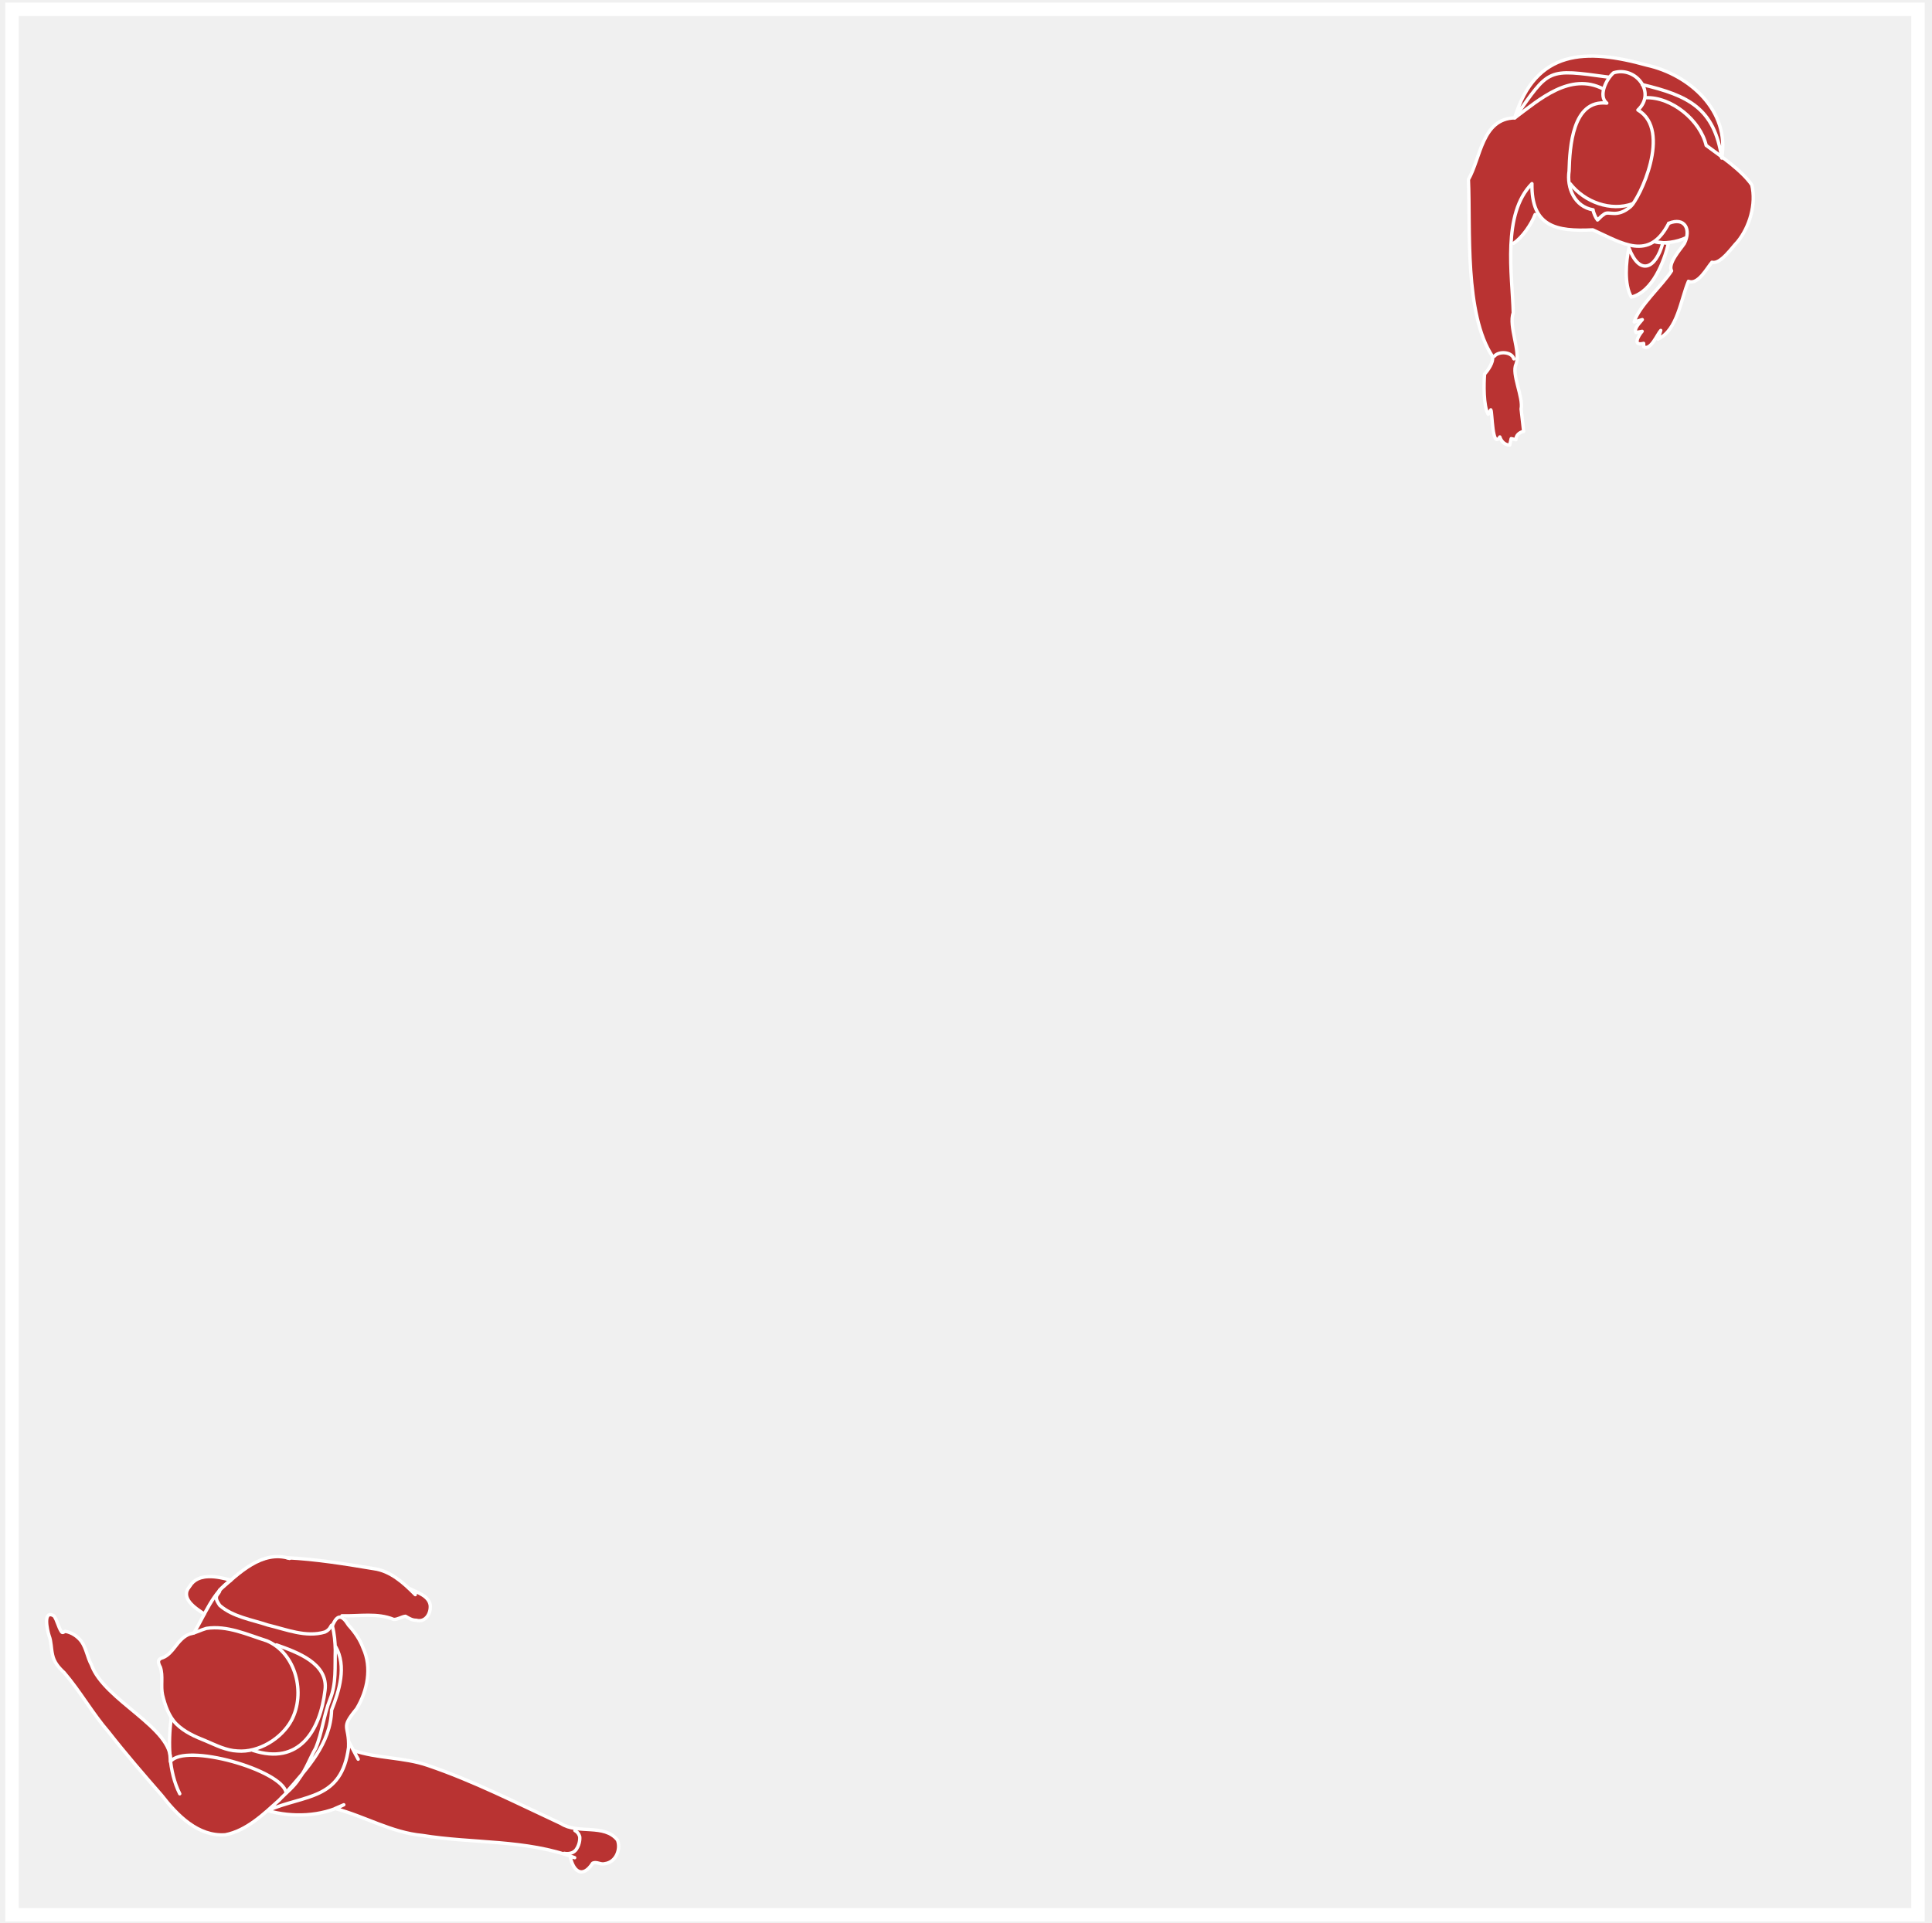
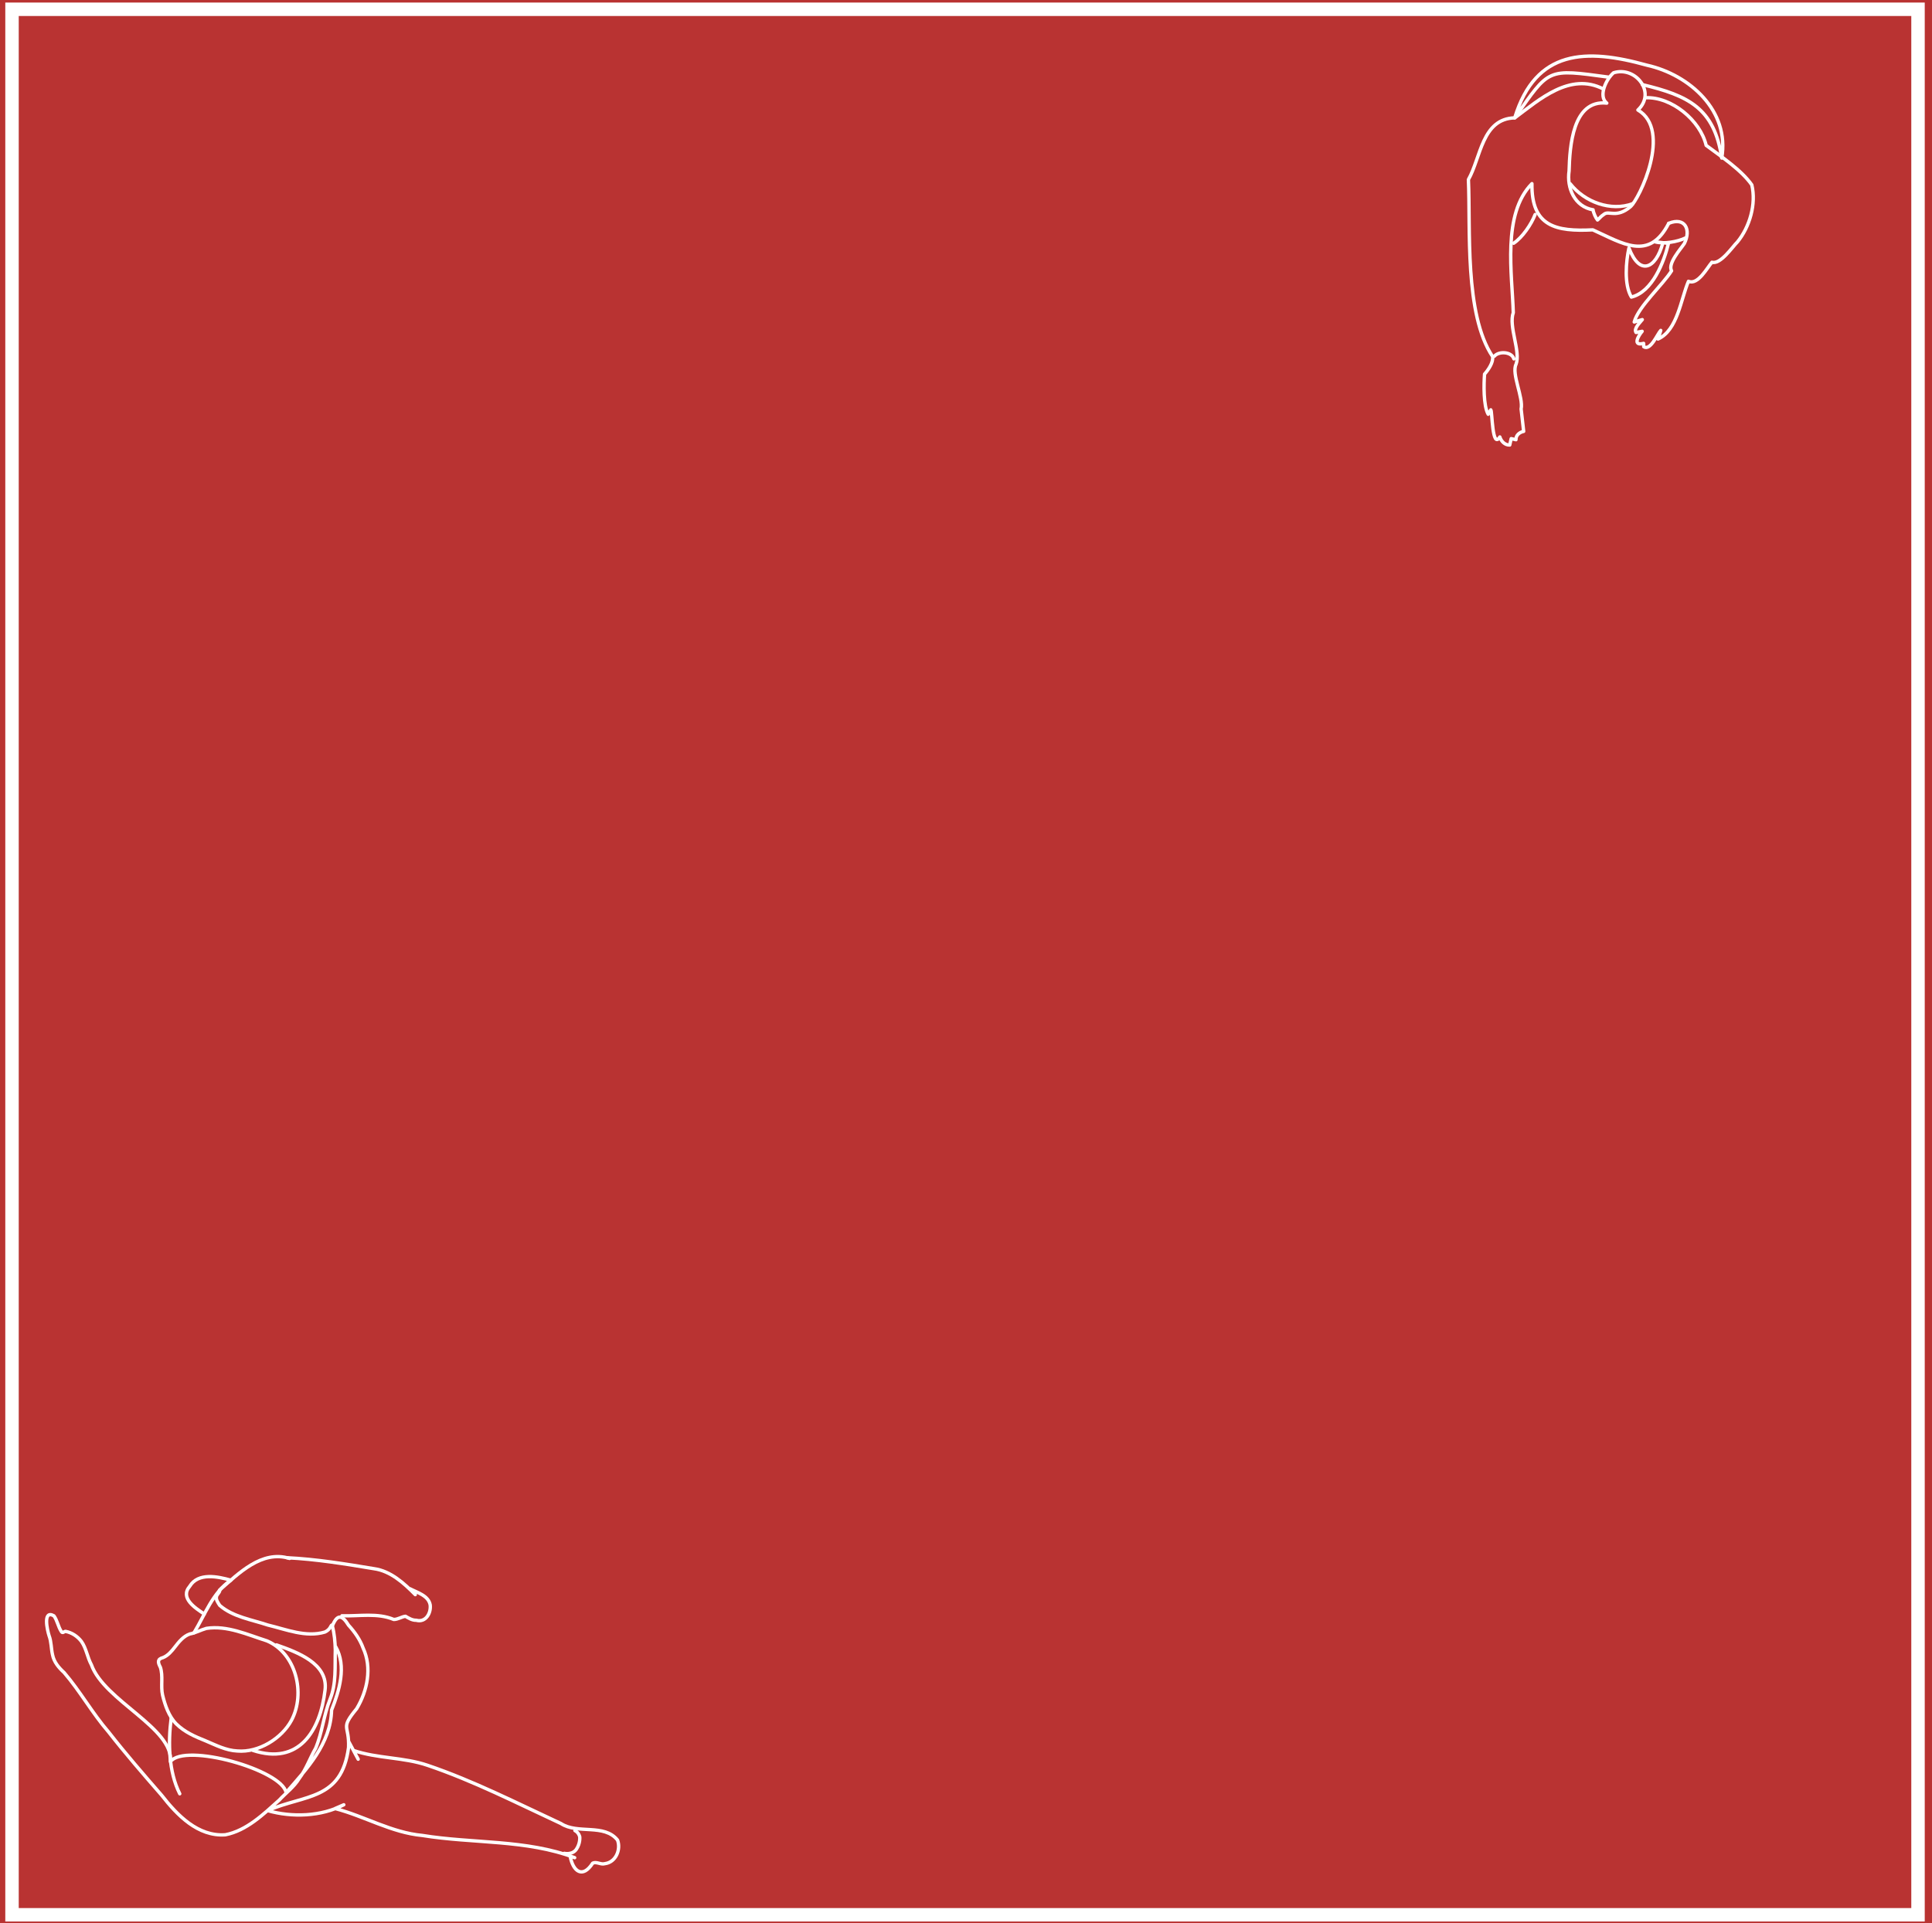
<svg xmlns="http://www.w3.org/2000/svg" width="100%" height="100%" viewBox="0 0 431 429" version="1.1" xml:space="preserve" style="fill-rule:evenodd;clip-rule:evenodd;stroke-miterlimit:10;">
  <g transform="matrix(1,0,0,1,-579,-71)">
+     <g transform="matrix(1,0,0,1,579,71)">
+       <rect x="-111" y="-127" width="655" height="680" style="fill:rgb(185,51,50);" />
+     </g>
    <g id="Layer_7">
        </g>
    <g id="Layer_5">
      <rect x="581.68" y="73.07" width="425.2" height="425.2" style="fill:none;stroke:white;stroke-width:3px;" />
    </g>
    <g id="Layer_3">
        </g>
    <g id="Layer_6">
        </g>
    <g id="Layer_8">
      <g transform="matrix(1,0,0,1,-261,10)">
        <path d="M877.41,450.93L874.39,446.93L867.11,440.6L862.46,436L859.77,431.07L858.16,427.27L855.8,425.4L854.63,425.03L853.87,425.25L853.39,424.54L852.16,421.75L851.51,421.34L850.86,421.54C850.86,421.54 850.38,422.4 850.41,422.49C850.44,422.58 850.74,424.68 850.74,424.68C850.74,424.68 851.41,428.29 851.44,428.35C851.47,428.41 852.06,431.35 852.06,431.35L853.73,433.5L860.9,443.21L874.7,459.82L880.02,466.06L885.4,469.66L889.59,470.47L893.25,469.48L899.18,465.47L899.71,465.05L904.8,465.96L907.96,466L911.92,465.48L915.37,464.39L916.28,465.03L928.97,469.57L940.08,471.34L950.02,472.12L961.09,473.54L967.37,475.25L967.82,477.42L969.48,478.71L971.11,478.14L972.02,477.11L972.85,476.66L974.34,476.86L975.44,476.79L976.74,476.07L977.84,474.31L977.91,472C977.91,472 977.24,470.91 977.1,470.9C976.96,470.89 975.55,469.97 975.55,469.97C975.55,469.97 972.76,469.29 972.59,469.31C972.42,469.33 969.9,468.98 969.9,468.98L966.96,468.61L964.31,467.51L941.76,457.27L937.09,455.5L931.98,454.01L928.16,453.39L921.85,452.4L919.15,451.68L917.94,449.79L917.37,446.16L917.37,445.05L918.21,444.12L919.3,442.66L920.36,440.89L922,436.8L922,432.14L921.41,429.67L920.55,427.61L917.87,423.74L916.82,422.07L916.78,421.55L924.53,421.55L928.01,422.35L930.47,421.64L932.05,422.42L933.03,422.57L933.98,422.57L935.13,421.92L935.8,420.79L935.91,418.8L935.32,417.76L934.13,416.82L931.43,415.49L927.1,412.28L924.19,411.15L919.28,410.35L914.37,409.61L904.45,408.61L901.79,408.16L896.19,410.09L891.46,413.63L887.34,412.81L883.56,413.66L881.5,416.79L882.79,419.01L885.58,421.03L883.23,425.36L881.38,426.08L879.93,427.77L876.55,430.79L875.39,431.78L876.05,433.59L876.53,440.24L878.25,444.26L877.79,450.63L877.43,450.92L877.41,450.93Z" style="fill:rgb(185,51,50);fill-rule:nonzero;" />
        <g>
          <g id="LINE-2">
            <path d="M914.14,423.81C914.02,423.4 913.86,423.81 913.76,423.99C913.49,424.52 913.01,424.95 912.47,425.18C908.25,426.44 903.87,424.6 899.76,423.62C896.16,422.41 891.93,421.79 889.02,419.23C888.66,418.66 888.11,417.95 888.3,417.25C888.36,416.8 889.22,416.15 888.96,415.83C893.25,412.1 898.38,406.84 904.59,408.75" style="fill:none;fill-rule:nonzero;stroke:white;stroke-width:0.75px;stroke-linecap:round;stroke-linejoin:round;stroke-miterlimit:4;" />
            <path d="M904.05,408.6C910.5,408.91 917.05,409.98 923.41,411.04C927.14,411.55 930.09,414.25 932.64,416.83L931.42,415.5C933.06,416.37 935.59,417.03 935.97,419.13C936.19,420.98 934.95,423.12 932.86,422.55C931.93,422.57 931.2,422.09 930.45,421.66C929.56,421.77 928.76,422.38 927.84,422.37C924.2,420.85 920.17,421.67 916.28,421.55" style="fill:none;fill-rule:nonzero;stroke:white;stroke-width:0.75px;stroke-linecap:round;stroke-linejoin:round;stroke-miterlimit:4;" />
            <path d="M883.27,425.35C885.75,421.29 887.42,416.4 891.49,413.61C888.56,412.78 884.22,411.86 882.33,414.96C880.05,417.6 883.6,419.86 885.61,421.18" style="fill:none;fill-rule:nonzero;stroke:white;stroke-width:0.75px;stroke-linecap:round;stroke-linejoin:round;stroke-miterlimit:4;" />
            <path d="M875.76,432.99C876.44,434.99 875.8,437.2 876.27,439.26C876.82,441.52 877.66,443.98 879.31,445.66C881.14,447.48 883.51,448.52 885.88,449.46C888.16,450.42 890.43,451.61 892.95,451.72C897.67,452.12 902.84,448.96 905.04,444.85C908.21,438.85 906.05,429.91 899.56,427.15C895.22,425.78 890.69,423.65 886.05,424.36C884.79,424.71 883.64,425.37 882.34,425.61C880.9,426.11 879.9,427.38 879,428.54C878.29,429.46 877.48,430.43 876.37,430.88C875.04,431.22 875.22,431.97 875.75,433" style="fill:none;fill-rule:nonzero;stroke:white;stroke-width:0.75px;stroke-linecap:round;stroke-linejoin:round;stroke-miterlimit:4;" />
            <path d="M880.1,461.27C877.6,456.3 877.49,449.87 878.18,444.45" style="fill:none;fill-rule:nonzero;stroke:white;stroke-width:0.75px;stroke-linecap:round;stroke-linejoin:round;stroke-miterlimit:4;" />
            <path d="M901.69,428.05C906.18,429.64 913.3,432.15 912.51,438.17C911.43,447.27 906.68,454.96 896.43,451.59" style="fill:none;fill-rule:nonzero;stroke:white;stroke-width:0.75px;stroke-linecap:round;stroke-linejoin:round;stroke-miterlimit:4;" />
            <path d="M917.79,449.6L919.9,453.55L918.85,451.6C924.21,453.43 930.04,453.09 935.39,454.92C945.63,458.39 955.34,463.36 965.14,467.91C968.89,470.36 974.79,467.86 977.77,471.61C978.55,473.75 977.36,476.56 974.95,476.86C974.03,477.15 973.08,476.33 972.22,476.75C969.97,480.25 967.83,478.62 967.19,475.18L968.2,475.53C957.36,471.43 945.51,472.41 934.23,470.57C927.32,469.93 921.36,466.28 914.75,464.56L916.7,463.72C911.67,466.36 905.1,466.58 899.7,465.02C907.99,461.39 916.2,462.83 917.76,450.91C917.95,445.74 915.79,446.88 919.57,442.28C921.97,438.29 923.03,433.1 921,428.74C920.31,426.83 919.11,425.14 917.75,423.65C916.34,421.34 915.24,421.11 914.14,423.81C914.6,425.57 914.76,427.4 914.8,429.21C914.69,432.9 915.06,436.7 913.62,440.2C912.21,443.74 911.89,447.63 910.41,451.11C909.13,453.33 908.3,455.8 906.75,457.85C905.59,459.77 903.76,461.08 902.27,462.7C898.78,465.83 895.01,469.5 890.26,470.42C884.14,470.85 879.52,466.03 876.05,461.58C872.05,456.99 867.98,452.29 864.23,447.49C860.62,443.32 857.88,438.38 854.3,434.22C853.11,433.13 852.04,431.88 851.72,430.25C851.39,428.83 851.47,427.35 850.94,425.97C850.55,424.75 849.51,420.16 852.03,421.56C852.78,422.6 852.97,423.97 853.67,425.05C853.97,425.57 854.24,425.05 854.62,425.03C856.03,425.29 857.29,426.13 858.16,427.27C859.26,428.82 859.48,430.82 860.39,432.48C863.23,440.49 878.75,446.62 878.02,454.1C881.23,449.81 902.93,455.95 903.82,461C908.47,455.69 913.78,450.1 913.97,442.6C915.69,438.28 917.37,432.79 914.88,428.43" style="fill:none;fill-rule:nonzero;stroke:white;stroke-width:0.75px;stroke-linecap:round;stroke-linejoin:round;stroke-miterlimit:4;" />
          </g>
          <path d="M965.87,474.56C965.87,474.56 967.68,474.98 968.59,473.63C969.5,472.28 969.33,470.89 969.33,470.89C969.33,470.89 969.18,469.98 968.26,469.48" style="fill:none;fill-rule:nonzero;stroke:white;stroke-width:0.75px;stroke-linecap:round;stroke-linejoin:round;stroke-miterlimit:4;" />
        </g>
      </g>
      <g transform="matrix(1,0,0,1,130,-20)">
        <path d="M786.96,117.1L783.48,118.04L780.75,121.07C780.75,121.07 779.18,124.46 779.16,124.55C779.14,124.64 776.58,131.07 776.58,131.07L777.24,155.25L779.53,165.99L782.33,170.7L781.13,173.23L780.14,174.66L780.41,181.69L781.12,183.23L781.68,182.85L782.44,188.47L783.1,189.06L783.44,188.75L784.48,189.84L785.81,190.31L786.07,189.15L787.2,189.12L787.38,188.31L788.89,186.97C788.89,186.97 788.73,185.78 788.75,185.69C788.77,185.6 788.52,181 788.52,181L788,178.63L787.23,175.65L786.93,173.2C786.93,173.2 787.38,170.6 787.48,170.47C787.58,170.34 787.01,166.55 787.01,166.55L786.37,161.77L786.6,160.54L785.97,145.63L786.84,145.19L789.76,142.06L791.95,138.26L793.59,140.3L797.4,141.99L804.18,142.3L811.15,145.29L812.55,145.69L812.03,148.53L811.97,154.22L813.09,157.25L816.64,154.96L818.97,151.28L821.24,145.29L825.14,144.47L821.85,150.08L821.73,151.74L813.53,162.29L813.65,162.71L815.08,162.71L813.91,164.57L814.03,165.18L815.23,165.13L814.45,166.41L814.28,167.29L814.58,167.65L815.74,167.93L815.74,168.36L816.77,168.37L819.15,165.27L819.32,166.45L821.97,163.8L825.64,153.97C825.64,153.97 827.22,153.72 827.3,153.64C827.38,153.56 830.97,149.5 830.97,149.5L832.24,149.32L836.93,144.62L838.94,141.11L839.96,137.59L840.14,134.05L839.85,132.23L833.1,125.95L833.36,122.58L833.19,120.14L831.85,116.86L828.53,112.16L824.98,109.19L819.53,106.43L813.47,104.76L808.54,103.82L801.95,103.59L798.05,104.35L795.1,105.44C795.1,105.44 789.74,110.59 789.57,110.91C789.4,111.23 787.7,115.17 787.7,115.17L786.99,117.23" style="fill:rgb(185,51,50);fill-rule:nonzero;" />
        <g id="LINE-3">
          <path d="M782.37,170.49C783.39,169.29 786.25,169.47 786.72,171.08" style="fill:none;fill-rule:nonzero;stroke:white;stroke-width:0.75px;stroke-linecap:round;stroke-linejoin:round;stroke-miterlimit:4;" />
          <path d="M791.46,138.87C790.62,141.04 788.64,143.98 786.67,145.28" style="fill:none;fill-rule:nonzero;stroke:white;stroke-width:0.75px;stroke-linecap:round;stroke-linejoin:round;stroke-miterlimit:4;" />
          <path d="M804.39,137.82C800.26,137.12 798.48,132.93 799.04,129.15C799.19,123.73 799.81,113.17 807.45,114.01C805.46,112.43 807.37,108.59 808.96,107.24C813.88,105.7 818.56,111.65 814.39,115.55C822.09,120.04 814.71,135.47 812.69,137.16C809.67,139.69 807.96,138.01 806.92,138.75C805.81,139.54 806.29,139.29 805.38,140.09C804.96,139.58 804.46,138.47 804.39,137.81" style="fill:none;fill-rule:nonzero;stroke:white;stroke-width:0.75px;stroke-linecap:round;stroke-linejoin:round;stroke-miterlimit:4;" />
          <path d="M813.28,136.44C808.33,138.27 802.49,136.07 799.31,132.02" style="fill:none;fill-rule:nonzero;stroke:white;stroke-width:0.75px;stroke-linecap:round;stroke-linejoin:round;stroke-miterlimit:4;" />
          <path d="M816.11,112.81C821.88,112.56 828.3,117.84 829.62,123.44C832.81,125.83 837.45,128.89 839.8,132.25C840.83,136.51 839.33,141.65 836.59,144.99C835.52,146.03 832.81,150.09 830.91,149.52C829.87,150.69 827.79,154.69 825.67,153.77C823.96,157.78 823.23,164.71 818.88,166.65L819.49,164.73C818.78,165.44 817.2,169.37 815.69,168.37L815.67,167.62C813.11,168.29 814.49,165.92 815.34,164.93L813.98,165.19C813.38,164.32 814.92,162.92 815.37,162.32L813.57,162.85C814.47,159.45 819.99,154.5 821.9,151.43C820.99,149.8 823.97,146.53 824.75,145.34C826.3,142.25 824.93,139.35 821.27,140.83" style="fill:none;fill-rule:nonzero;stroke:white;stroke-width:0.75px;stroke-linecap:round;stroke-linejoin:round;stroke-miterlimit:4;" />
          <path d="M807.92,108.22C794,106.34 794.73,106.17 786.91,117.3C791.61,101.98 802.85,101.77 816.41,105.55C825.87,107.65 834.93,115.7 833.09,126.27C831.45,115.11 825.62,112.33 815.38,109.88" style="fill:none;fill-rule:nonzero;stroke:white;stroke-width:0.75px;stroke-linecap:round;stroke-linejoin:round;stroke-miterlimit:4;" />
          <path d="M821.27,140.83C816.88,149.38 810.97,145.28 804.33,142.29C796.14,142.7 790.62,141.58 790.75,131.98C784.05,138.77 786.35,152.2 786.59,160.77C785.49,163.86 788.3,169.42 787.2,172.3C786.16,174.41 788.88,179.72 788.34,182.27L788.91,187.26C788.01,187.43 787.13,188.13 787.19,189.12L786.12,188.88L785.8,190.3C784.72,190.35 783.89,189.46 783.59,188.5C781.86,191.36 781.91,182.78 781.58,182.45L780.99,183.44C779.9,181.54 780.01,176.6 780.18,174.48C781.01,173.54 782.16,171.9 781.98,170.58C775.65,161.09 777.07,142.01 776.58,131.07C779.36,126.19 779.59,117.47 786.93,117.3C792.4,113.22 799.27,107.05 806.66,110.85" style="fill:none;fill-rule:nonzero;stroke:white;stroke-width:0.75px;stroke-linecap:round;stroke-linejoin:round;stroke-miterlimit:4;" />
          <path d="M819.93,145.3C818.35,151.02 814.76,152.61 812.39,146.33C811.73,149.35 811.27,154.52 812.94,157.29C817.65,156.12 820.21,149.46 821.21,145.3L818.18,144.95C820.11,145.51 823.25,144.96 825.03,144.09" style="fill:none;fill-rule:nonzero;stroke:white;stroke-width:0.75px;stroke-linecap:round;stroke-linejoin:round;stroke-miterlimit:4;" />
        </g>
      </g>
    </g>
  </g>
</svg>
